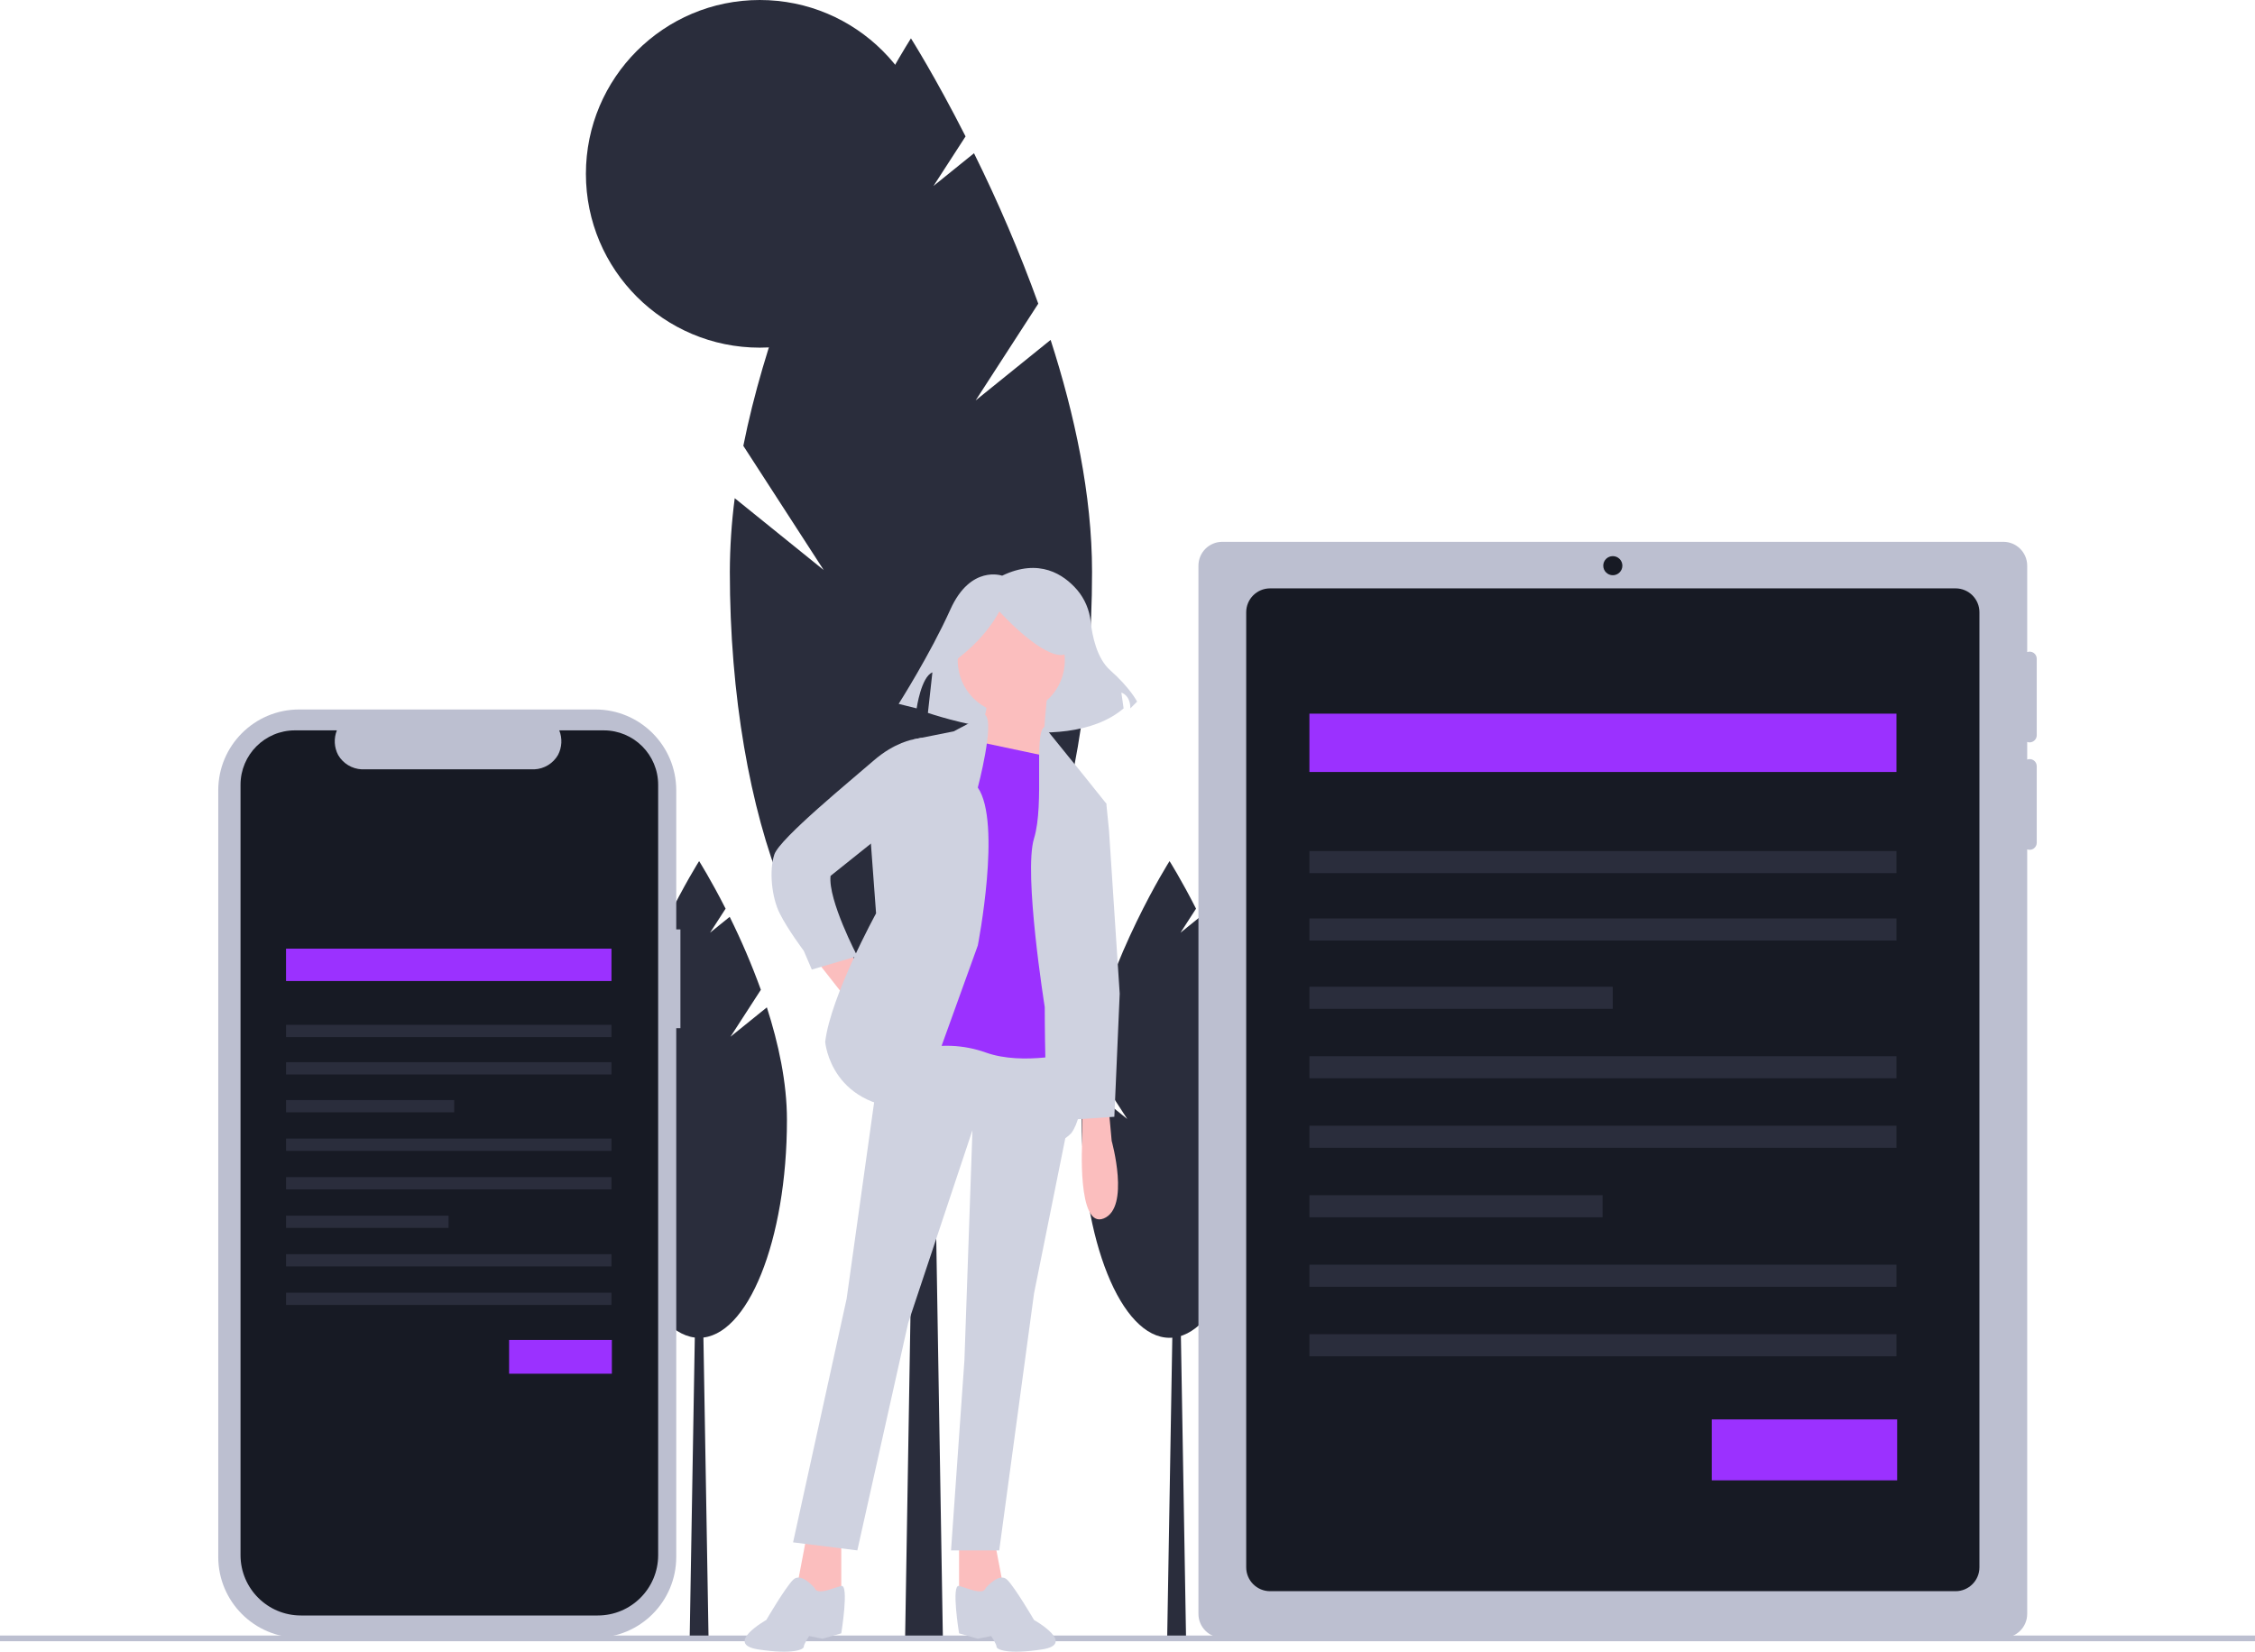
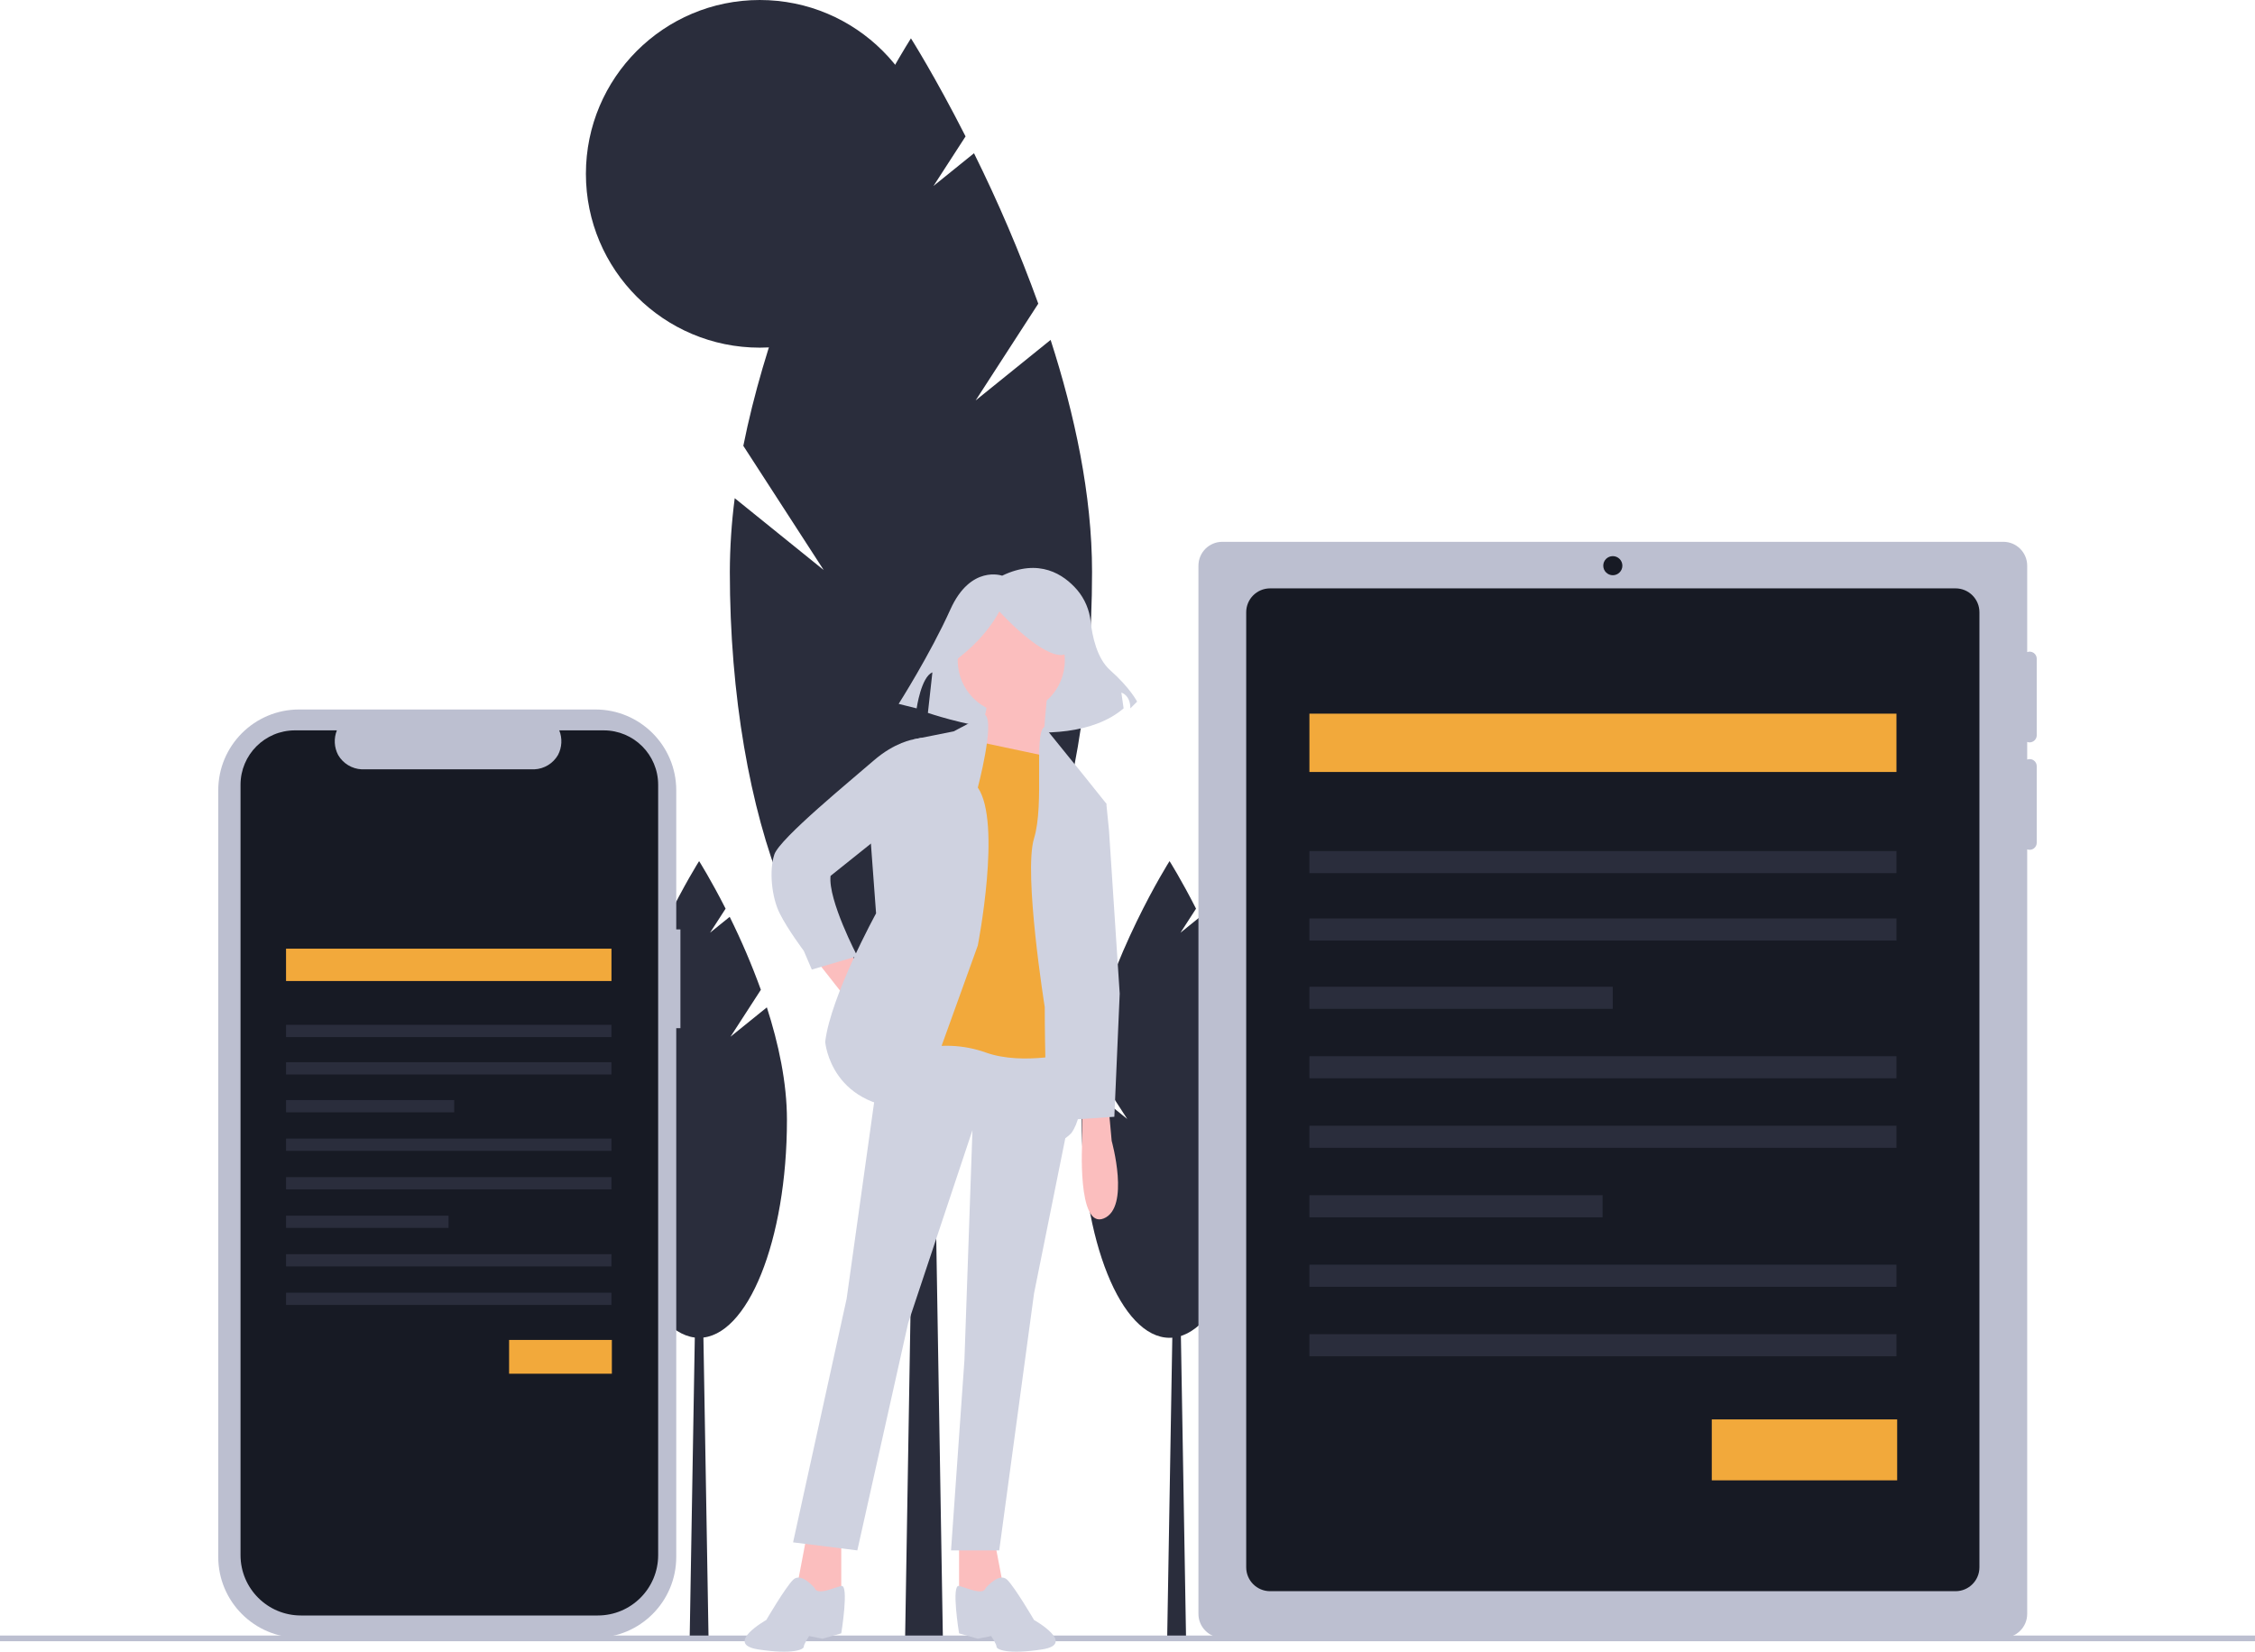
<svg xmlns="http://www.w3.org/2000/svg" id="a259f86b-03f4-47ac-adca-e0b316d45eda" data-name="Layer 1" width="888" height="650.612" viewBox="0 0 888 650.612">
  <polygon points="467.054 645.101 459.629 645.101 462.104 499.91 464.579 499.91 467.054 645.101" fill="#2A2D3C" />
  <path d="M628.911,533.064l11.965-18.491a277.221,277.221,0,0,0-12.275-28.735l-7.737,6.249,6.126-9.467c-5.838-11.492-10.432-18.733-10.432-18.733s-23.996,37.814-32.013,77.85l15.354,23.728-16.997-13.729a112.157,112.157,0,0,0-.933,14.064c0,47.416,15.486,85.854,34.589,85.854s34.589-38.438,34.589-85.854c0-14.699-3.325-30.078-7.913-44.304Z" transform="translate(-156 -124.6939)" fill="#2A2D3C" />
  <polygon points="279.016 645.101 271.592 645.101 274.067 499.91 276.541 499.91 279.016 645.101" fill="#2A2D3C" />
  <path d="M443.657,533.064,455.622,514.573a277.221,277.221,0,0,0-12.275-28.735l-7.737,6.249,6.126-9.467c-5.838-11.492-10.432-18.733-10.432-18.733s-23.996,37.814-32.013,77.85l15.354,23.728-16.997-13.729a112.157,112.157,0,0,0-.933,14.064c0,47.416,15.486,85.854,34.589,85.854s34.589-38.438,34.589-85.854c0-14.699-3.325-30.078-7.913-44.304Z" transform="translate(-156 -124.6939)" fill="#2A2D3C" />
  <polygon points="371.285 644.652 356.436 644.652 361.386 346.022 366.336 346.022 371.285 644.652" fill="#2A2D3C" />
  <path d="M540.194,282.432l24.67-38.127a571.604,571.604,0,0,0-25.31-59.249l-15.953,12.885,12.631-19.521c-12.038-23.696-21.51-38.626-21.51-38.626s-49.477,77.968-66.007,160.519l31.658,48.926-35.047-28.307a231.256,231.256,0,0,0-1.923,28.998c0,97.767,31.93,177.023,71.319,177.023s71.319-79.256,71.319-177.023c0-30.309-6.857-62.019-16.316-91.351Z" transform="translate(-156 -124.6939)" fill="#2A2D3C" />
  <circle cx="299.195" cy="68.471" r="68.471" fill="#2A2D3C" />
  <rect y="644.24" width="888" height="2.241" fill="#BCBFD0" />
  <path d="M955.232,417.116a2.822,2.822,0,0,0,2.822-2.822V384.198a2.794,2.794,0,0,0-3.762-2.649v-34.031a9.405,9.405,0,0,0-9.405-9.405H637.341a9.405,9.405,0,0,0-9.405,9.405V760.401a9.405,9.405,0,0,0,9.405,9.405H944.887a9.405,9.405,0,0,0,9.405-9.405V459.266a2.794,2.794,0,0,0,3.762-2.649V426.521a2.794,2.794,0,0,0-3.762-2.649v-6.929A2.795,2.795,0,0,0,955.232,417.116Z" transform="translate(-156 -124.6939)" fill="#BCBFD0" />
  <path d="M926.077,356.453a9.405,9.405,0,0,1,9.405,9.405v376.203a9.405,9.405,0,0,1-9.405,9.405H656.151a9.405,9.405,0,0,1-9.405-9.405V365.858a9.405,9.405,0,0,1,9.405-9.405H926.077" transform="translate(-156 -124.6939)" fill="#171A24" />
  <circle cx="635.114" cy="222.824" r="3.762" fill="#171A24" />
-   <rect x="515.639" y="281.11" width="231.169" height="22.973" fill="#9B31FF" />
+   <rect x="515.639" y="281.11" width="231.169" height="22.973" fill="#F2A93B" />
  <rect x="515.639" y="335.224" width="231.169" height="8.701" fill="#2A2D3C" />
  <rect x="515.639" y="361.782" width="231.169" height="8.701" fill="#2A2D3C" />
  <rect x="515.639" y="388.677" width="119.445" height="8.701" fill="#2A2D3C" />
  <rect x="515.639" y="416.049" width="231.169" height="8.701" fill="#2A2D3C" />
  <rect x="515.639" y="443.421" width="231.169" height="8.701" fill="#2A2D3C" />
  <rect x="515.639" y="470.793" width="115.445" height="8.701" fill="#2A2D3C" />
  <rect x="515.639" y="498.165" width="231.169" height="8.701" fill="#2A2D3C" />
  <rect x="515.639" y="525.537" width="231.169" height="8.701" fill="#2A2D3C" />
-   <rect x="674.084" y="559.11" width="73" height="24" fill="#9B31FF" />
+   <rect x="674.084" y="559.11" width="73" height="24" fill="#F2A93B" />
  <path d="M423.946,490.776h-1.645V436.001a31.839,31.839,0,0,0-31.839-31.839H273.785a31.839,31.839,0,0,0-31.839,31.839V737.967a31.839,31.839,0,0,0,31.839,31.839H390.462a31.839,31.839,0,0,0,31.839-31.839V529.698h1.645Z" transform="translate(-156 -124.6939)" fill="#BCBFD0" />
  <path d="M415.175,433.817V737.257a23.778,23.778,0,0,1-23.778,23.778H274.495A23.778,23.778,0,0,1,250.717,737.257V433.817a21.432,21.432,0,0,1,21.432-21.432h16.505a11.603,11.603,0,0,0,.506,9.711,11.342,11.342,0,0,0,9.278,5.638h68.013a11.341,11.341,0,0,0,9.278-5.639,11.604,11.604,0,0,0,.505-9.71h17.508A21.432,21.432,0,0,1,415.175,433.817Z" transform="translate(-156 -124.6939)" fill="#171A24" />
  <path d="M550.632,351.458s-12.402-4.429-20.375,13.288-20.375,37.206-20.375,37.206L516.969,403.724s1.772-12.402,6.201-14.174l-1.772,15.946s53.152,18.603,77.07-1.772l-.886-6.201s3.543.886,3.543,6.201l2.658-2.658s-2.658-5.315-10.63-12.402c-5.233-4.652-7.031-13.501-7.649-19.034a23.033,23.033,0,0,0-5.303-12.543C574.903,350.947,565.249,344.42,550.632,351.458Z" transform="translate(-156 -124.6939)" fill="#CFD2E0" />
  <polygon points="321.794 378.753 333.391 393.513 340.772 385.078 334.446 374.535 321.794 378.753" fill="#fbbebe" />
  <polygon points="317.577 605.429 313.36 627.569 323.903 632.841 331.283 627.569 331.283 605.429 317.577 605.429" fill="#fbbebe" />
  <polygon points="391.378 605.429 395.596 627.569 385.053 632.841 377.672 627.569 377.672 605.429 391.378 605.429" fill="#fbbebe" />
  <polygon points="348.152 406.165 333.391 511.595 312.305 607.538 337.609 610.701 357.641 521.084 382.944 445.174 379.781 535.845 374.51 610.701 393.487 610.701 407.193 509.487 422.349 434.236 421.953 406.165 348.152 406.165" fill="#CFD2E0" />
  <path d="M476.74,750.155s-5.272-6.326-8.434-3.163-10.543,15.815-10.543,15.815-16.869,9.489-3.163,11.597,17.923,0,17.923-1.054,2.109-4.217,2.109-4.217l5.272,1.054,7.38-2.109s3.163-19.426,0-18.675S477.794,753.318,476.74,750.155Z" transform="translate(-156 -124.6939)" fill="#CFD2E0" />
  <path d="M544.216,750.155s5.272-6.326,8.434-3.163,10.543,15.815,10.543,15.815,16.869,9.489,3.163,11.597-17.923,0-17.923-1.054-2.109-4.217-2.109-4.217l-5.272,1.054-7.38-2.109s-3.163-19.426,0-18.675S543.161,753.318,544.216,750.155Z" transform="translate(-156 -124.6939)" fill="#CFD2E0" />
  <circle cx="398.231" cy="260.143" r="21.086" fill="#fbbebe" />
  <path d="M568.465,398.016s-2.109,17.923-1.054,22.14,3.163,10.543,3.163,10.543l-33.738-6.326s9.489-20.032,7.38-23.195S568.465,398.016,568.465,398.016Z" transform="translate(-156 -124.6939)" fill="#fbbebe" />
-   <path d="M571.628,423.319l-34.792-7.38L516.803,538.239a45.676,45.676,0,0,1,27.412,1.054c14.76,5.272,34.792,0,34.792,0l-4.217-114.92Z" transform="translate(-156 -124.6939)" fill="#9B31FF" />
+   <path d="M571.628,423.319l-34.792-7.38L516.803,538.239a45.676,45.676,0,0,1,27.412,1.054c14.76,5.272,34.792,0,34.792,0l-4.217-114.92Z" transform="translate(-156 -124.6939)" fill="#F2A93B" />
  <path d="M543.922,406.253,531.564,412.776l-15.815,3.163-16.869,40.064,2.109,28.466s-17.923,32.684-20.032,50.607c0,0,2.109,27.412,36.901,26.358l23.195-64.313s9.489-48.498,0-62.204C541.053,434.916,547.845,409.218,543.922,406.253Z" transform="translate(-156 -124.6939)" fill="#CFD2E0" />
  <path d="M522.075,415.939l-3.414-.582-2.912.582s-7.38,1.054-15.815,8.434-36.901,30.575-39.009,36.901-1.054,16.869,2.109,23.195,9.489,14.76,9.489,14.76l3.163,7.38,17.923-5.272s-11.597-22.14-10.543-31.629L504.152,452.84Z" transform="translate(-156 -124.6939)" fill="#CFD2E0" />
  <path d="M567.297,411.019,583.225,430.699l8.434,10.543L581.116,477.089l-5.272,30.575s12.652,48.498,2.109,63.259c0,0-6.326,7.38-8.434-1.054s-2.109-48.498-2.109-48.498-8.434-52.715-4.217-66.421S562.967,413.48,567.297,411.019Z" transform="translate(-156 -124.6939)" fill="#CFD2E0" />
  <path d="M582.171,563.542V574.085s-2.109,34.792,8.434,30.575,3.163-30.575,3.163-30.575l-1.054-11.597Z" transform="translate(-156 -124.6939)" fill="#fbbebe" />
  <path d="M530.726,385.961c8.019-5.803,14.51-12.488,18.804-20.439,0,0,14.716,16.351,23.709,17.169s.818-19.621.818-19.621l-16.351-4.088-15.534,1.635-12.263,8.176Z" transform="translate(-156 -124.6939)" fill="#CFD2E0" />
  <polygon points="427.225 313.385 435.659 316.548 436.714 327.091 440.931 391.404 438.822 439.903 423.008 440.957 417.736 387.187 415.628 328.146 427.225 313.385" fill="#CFD2E0" />
-   <rect x="112.639" y="373.689" width="128.154" height="12.736" fill="#9B31FF" />
+   <rect x="112.639" y="373.689" width="128.154" height="12.736" fill="#F2A93B" />
  <rect x="112.639" y="403.688" width="128.154" height="4.824" fill="#2A2D3C" />
  <rect x="112.639" y="418.411" width="128.154" height="4.824" fill="#2A2D3C" />
  <rect x="112.639" y="433.321" width="66.217" height="4.824" fill="#2A2D3C" />
  <rect x="112.639" y="448.495" width="128.154" height="4.824" fill="#2A2D3C" />
  <rect x="112.639" y="463.67" width="128.154" height="4.824" fill="#2A2D3C" />
  <rect x="112.639" y="478.844" width="64" height="4.824" fill="#2A2D3C" />
  <rect x="112.639" y="494.018" width="128.154" height="4.824" fill="#2A2D3C" />
  <rect x="112.639" y="509.193" width="128.154" height="4.824" fill="#2A2D3C" />
-   <rect x="200.477" y="527.805" width="40.469" height="13.305" fill="#9B31FF" />
+   <rect x="200.477" y="527.805" width="40.469" height="13.305" fill="#F2A93B" />
</svg>
